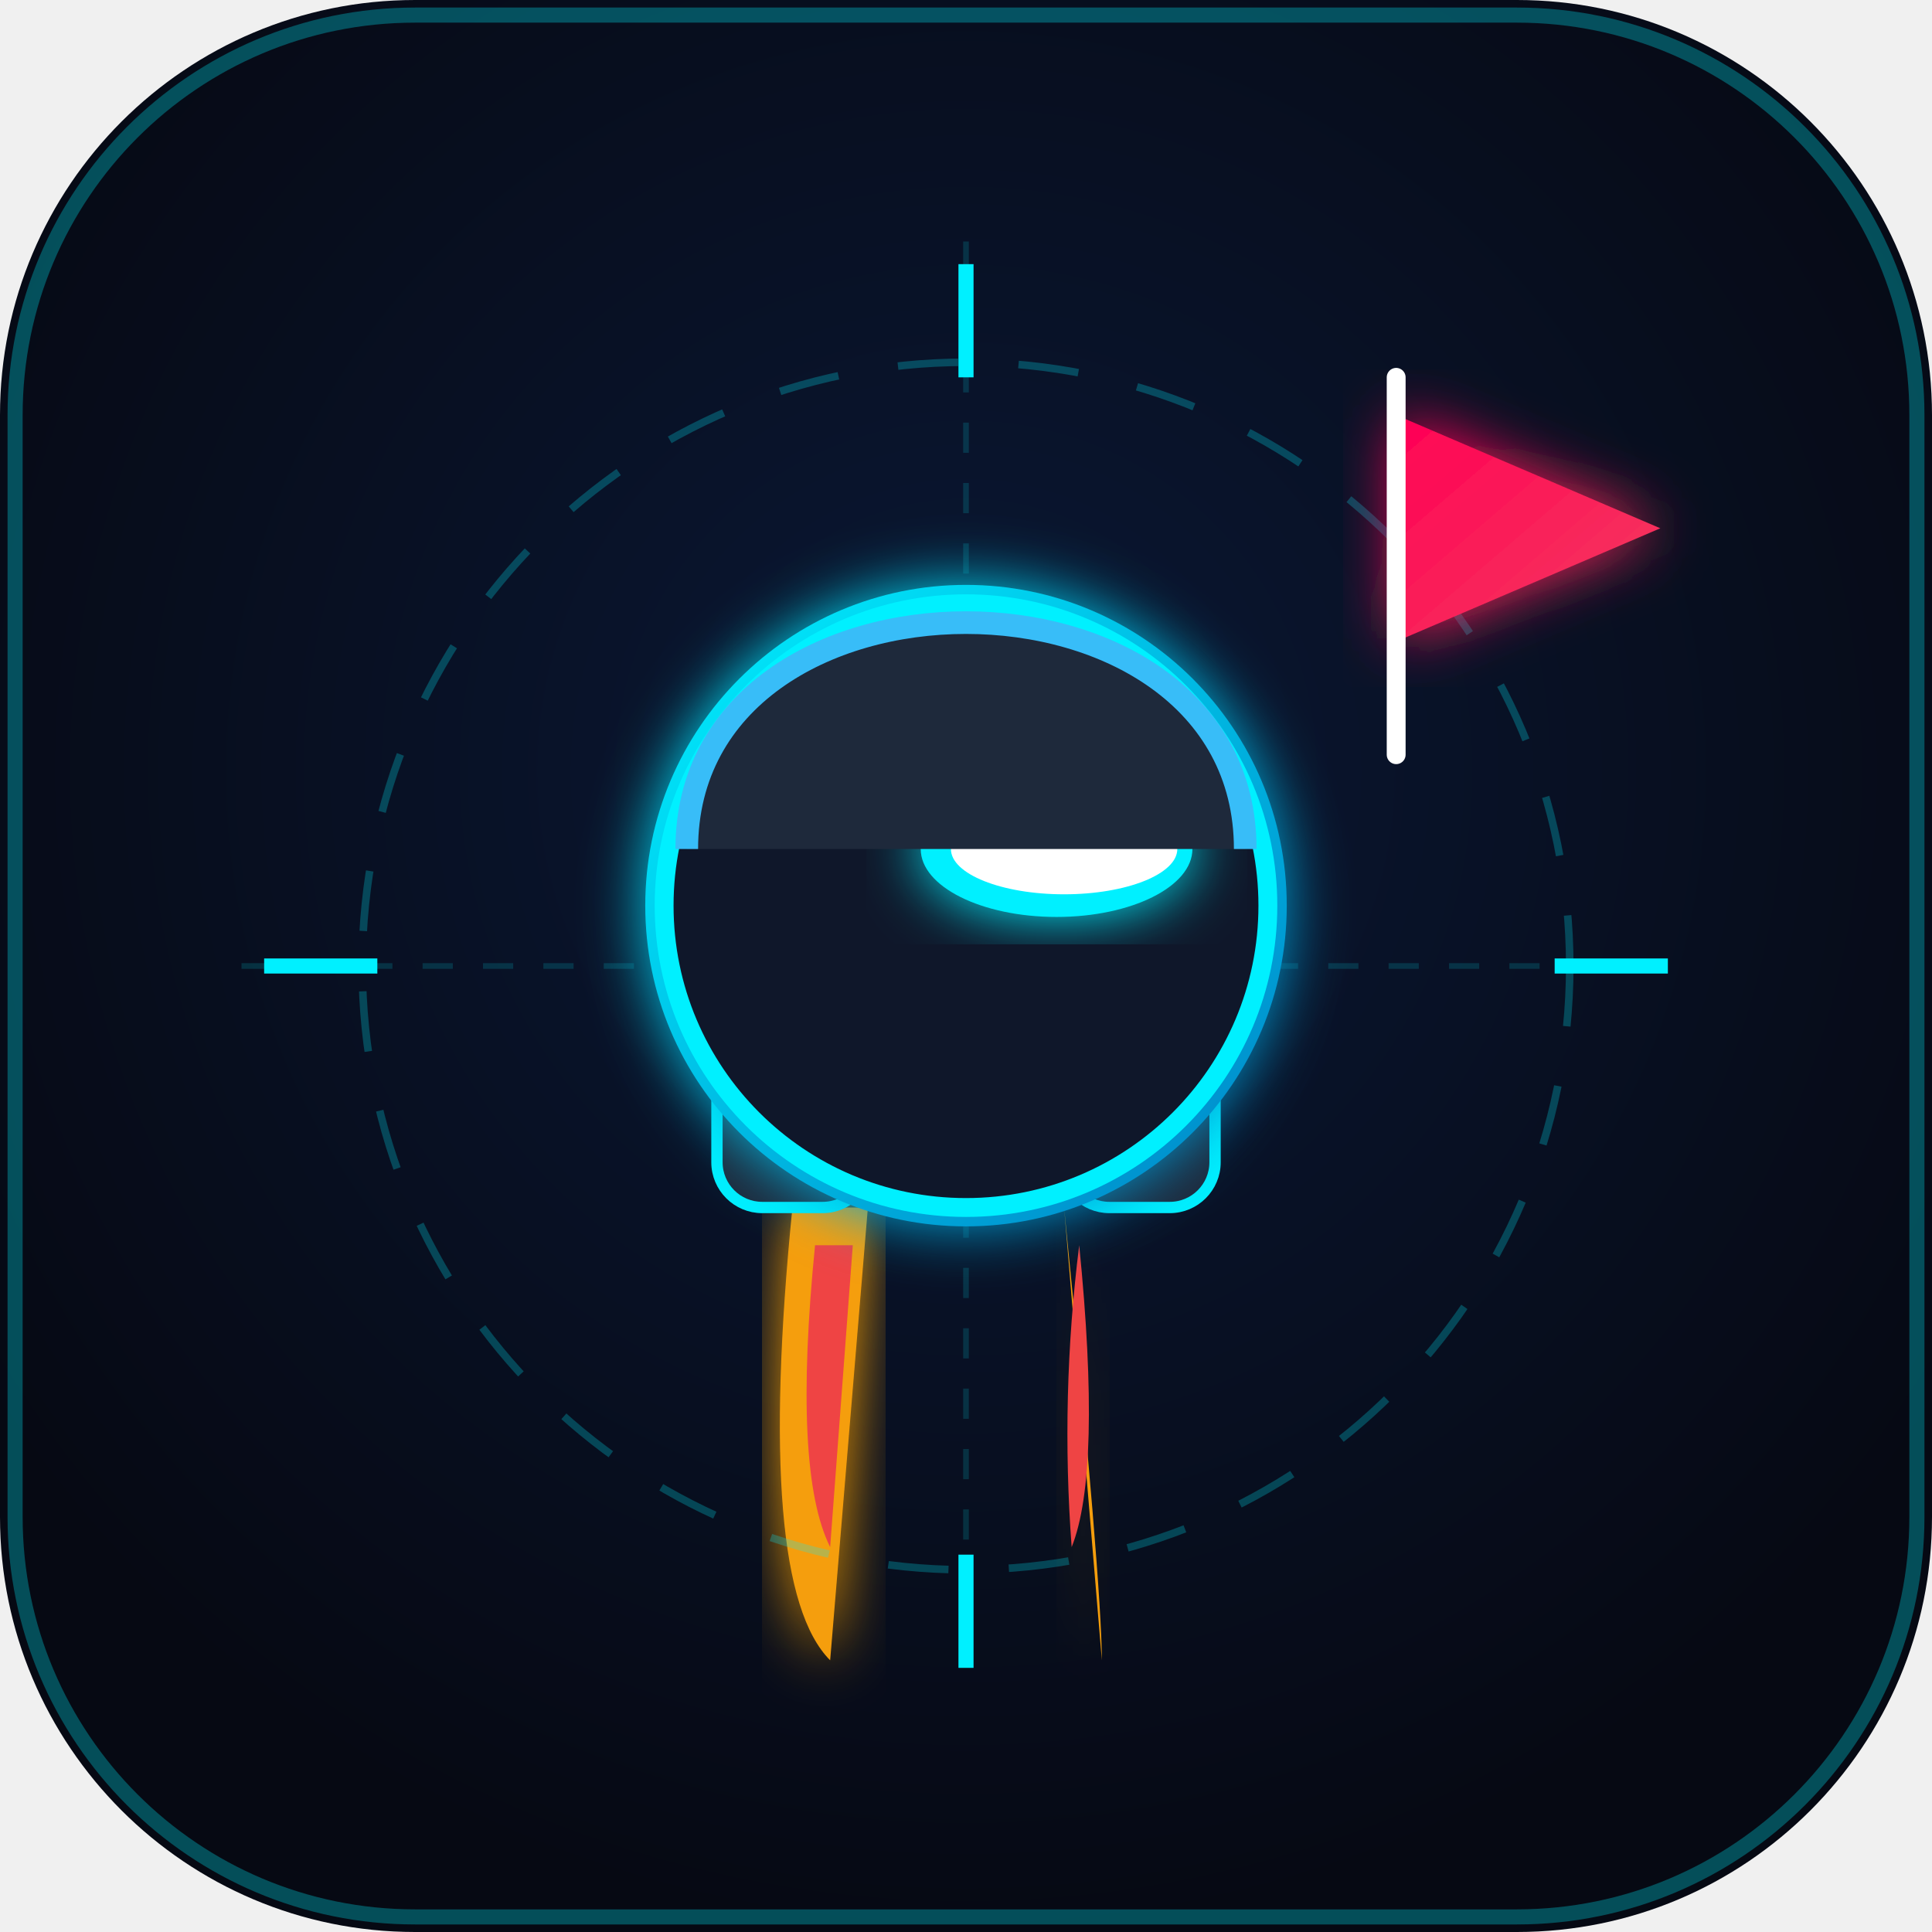
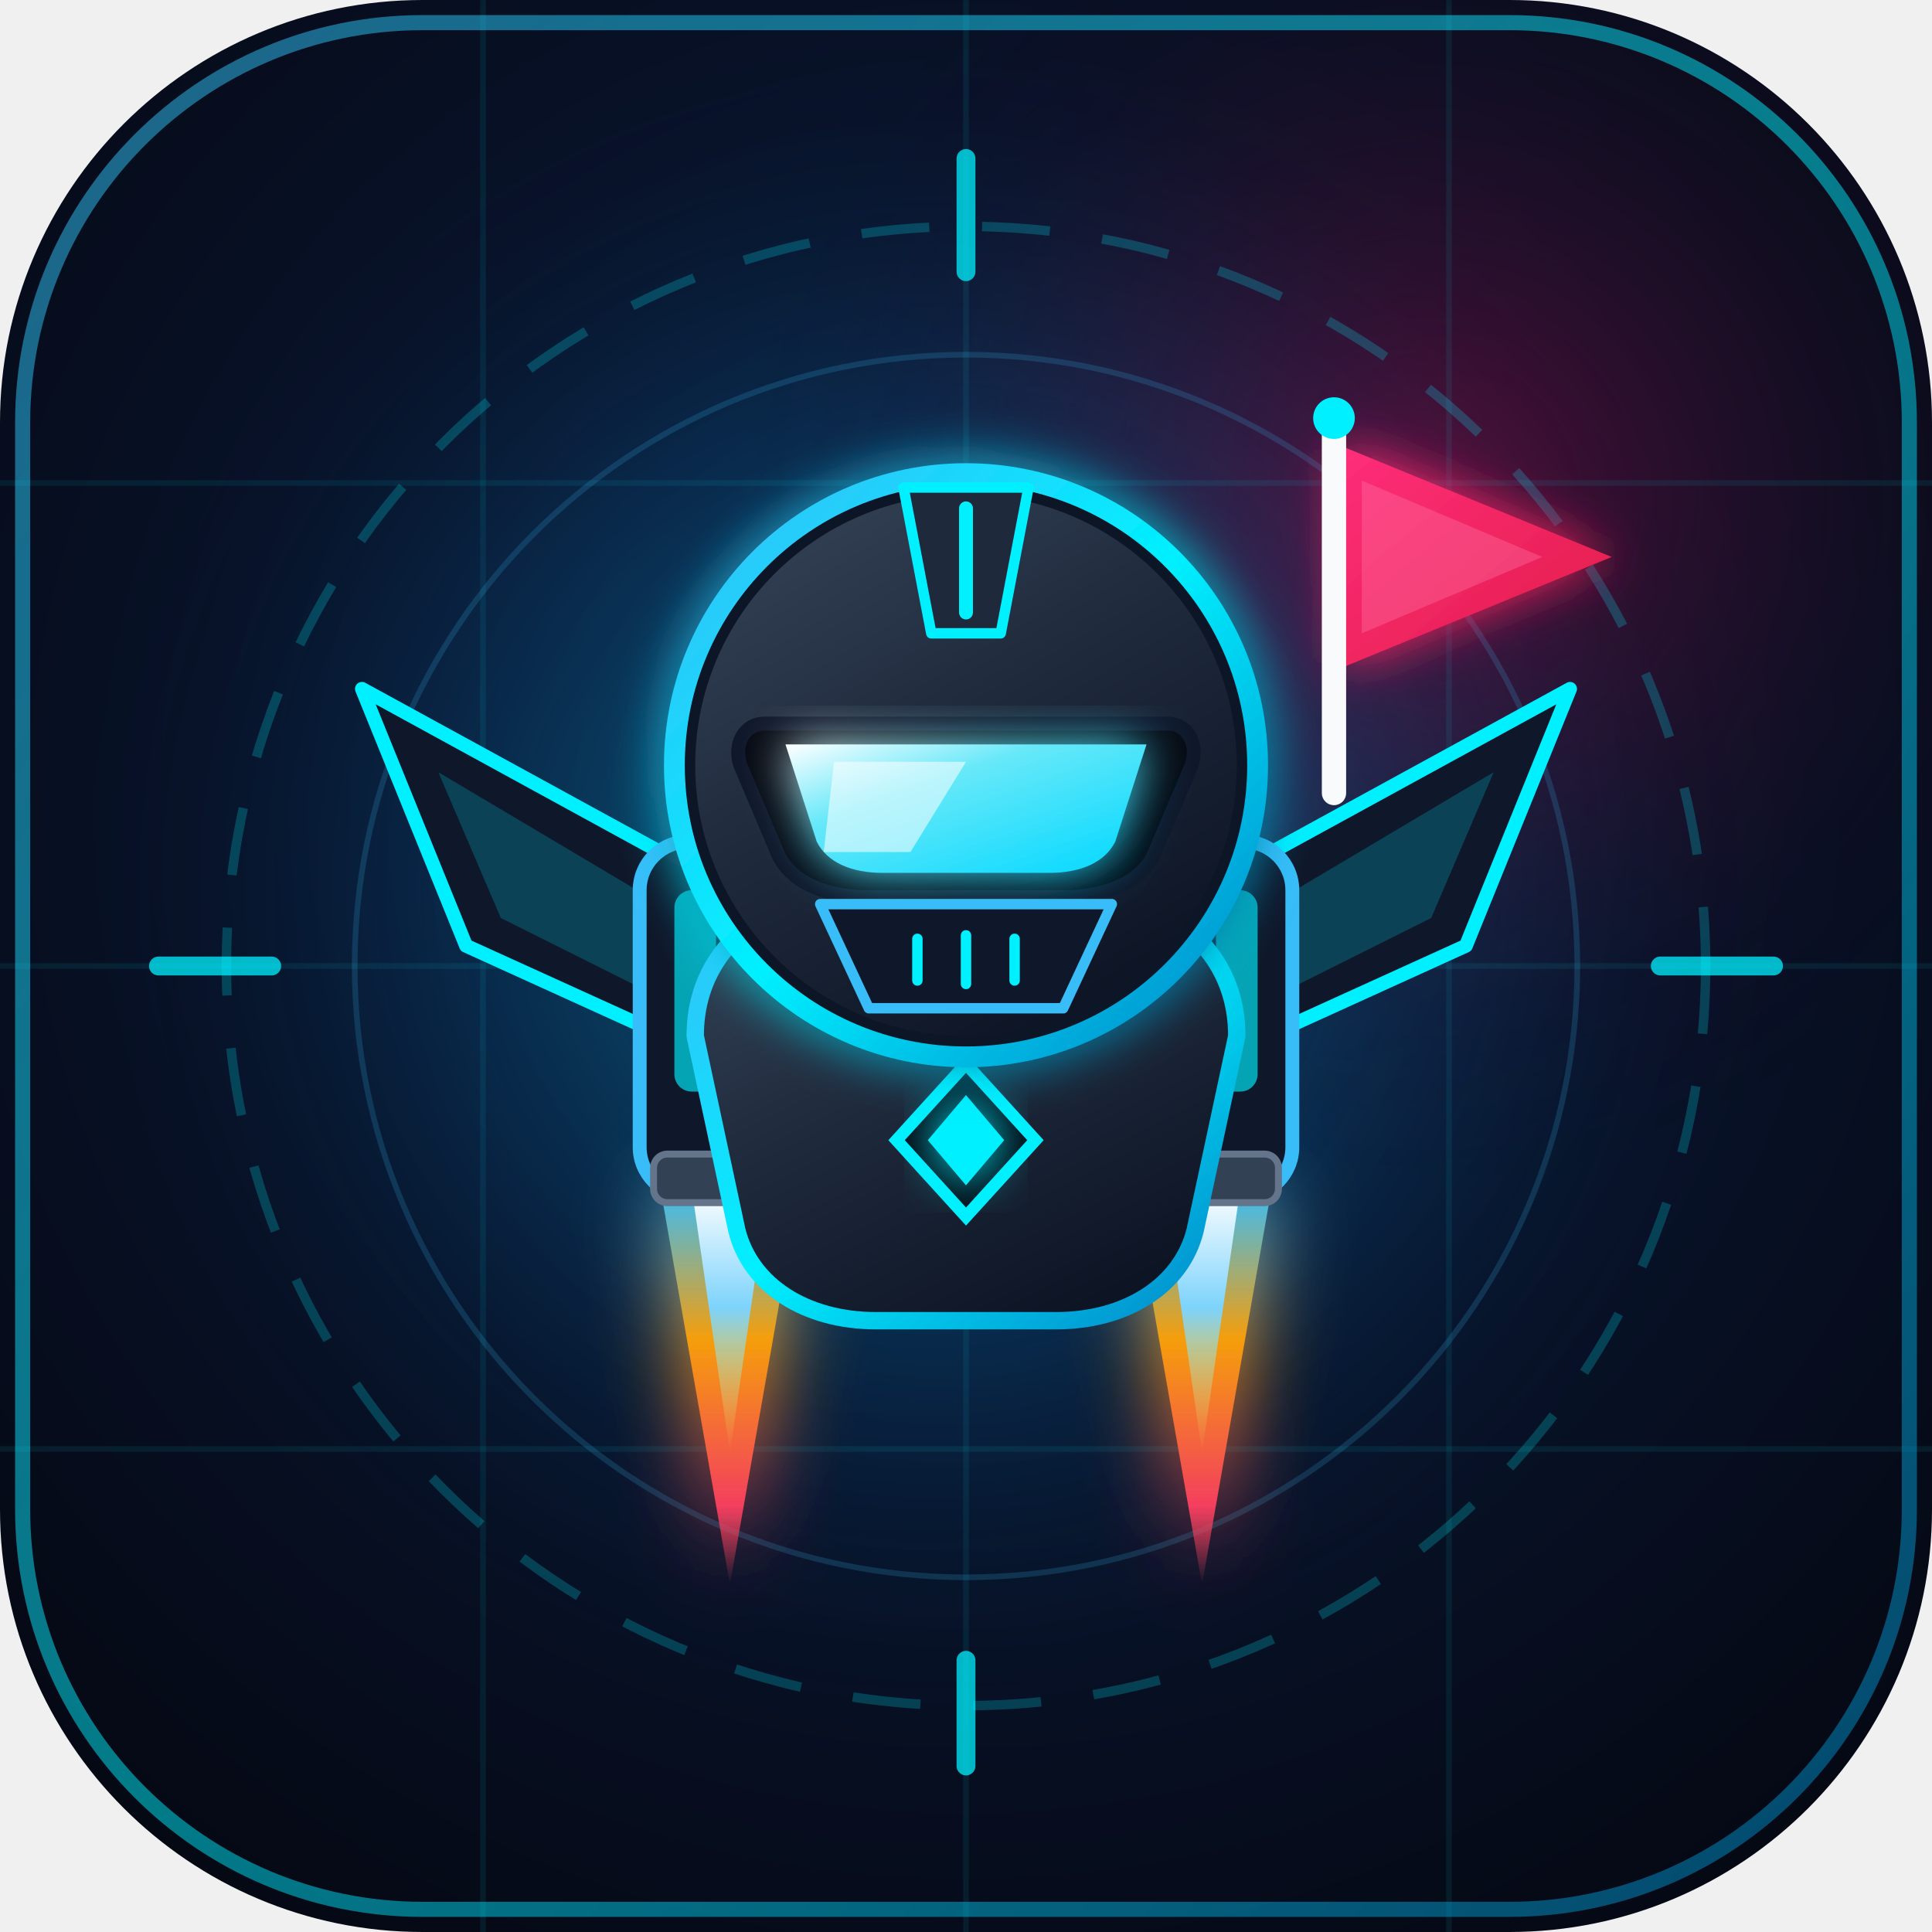
<svg xmlns="http://www.w3.org/2000/svg" viewBox="0 0 512 512" width="512" height="512">
  <defs>
-     <radialGradient id="bgGrad" cx="50%" cy="40%" r="60%">
-       <stop offset="0%" stop-color="#0a1835" />
-       <stop offset="100%" stop-color="#060913" />
+     <radialGradient id="spaceBg" cx="50%" cy="42%" r="70%">
+       <stop offset="0%" stop-color="#0f254a" />
+       <stop offset="52%" stop-color="#081229" />
+       <stop offset="100%" stop-color="#050812" />
    </radialGradient>
-     <linearGradient id="neonCyan" x1="0%" y1="0%" x2="100%" y2="100%">
-       <stop offset="0%" stop-color="#00f0ff" />
+     <radialGradient id="cyanAura" cx="48%" cy="46%" r="46%">
+       <stop offset="0%" stop-color="#00f0ff" stop-opacity="0.36" />
+       <stop offset="55%" stop-color="#0284c7" stop-opacity="0.14" />
+       <stop offset="100%" stop-color="#050812" stop-opacity="0" />
+     </radialGradient>
+     <radialGradient id="crimsonAura" cx="74%" cy="26%" r="36%">
+       <stop offset="0%" stop-color="#ff0055" stop-opacity="0.3" />
+       <stop offset="100%" stop-color="#050812" stop-opacity="0" />
+     </radialGradient>
+     <linearGradient id="armorGrad" x1="20%" y1="0%" x2="80%" y2="100%">
+       <stop offset="0%" stop-color="#334155" />
+       <stop offset="45%" stop-color="#1e293b" />
+       <stop offset="100%" stop-color="#0b1222" />
+     </linearGradient>
+     <linearGradient id="helmetHighlight" x1="0%" y1="0%" x2="100%" y2="100%">
+       <stop offset="0%" stop-color="#38bdf8" />
+       <stop offset="50%" stop-color="#00f0ff" />
      <stop offset="100%" stop-color="#0284c7" />
    </linearGradient>
-     <linearGradient id="neonRed" x1="0%" y1="0%" x2="100%" y2="100%">
-       <stop offset="0%" stop-color="#ff0055" />
-       <stop offset="100%" stop-color="#f43f5e" />
+     <linearGradient id="visorGrad" x1="0%" y1="0%" x2="100%" y2="100%">
+       <stop offset="0%" stop-color="#ffffff" />
+       <stop offset="35%" stop-color="#67e8f9" />
+       <stop offset="100%" stop-color="#00d8ff" />
    </linearGradient>
-     <filter id="glow" x="-20%" y="-20%" width="140%" height="140%">
-       <feGaussianBlur stdDeviation="8" result="blur" />
-       <feComposite in="SourceGraphic" in2="blur" operator="over" />
+     <linearGradient id="flagGrad" x1="0%" y1="0%" x2="100%" y2="100%">
+       <stop offset="0%" stop-color="#ff2e7a" />
+       <stop offset="100%" stop-color="#e11d48" />
+     </linearGradient>
+     <linearGradient id="flameOuter" x1="50%" y1="0%" x2="50%" y2="100%">
+       <stop offset="0%" stop-color="#38bdf8" />
+       <stop offset="38%" stop-color="#f59e0b" />
+       <stop offset="80%" stop-color="#f43f5e" />
+       <stop offset="100%" stop-color="#f43f5e" stop-opacity="0" />
+     </linearGradient>
+     <linearGradient id="flameCore" x1="50%" y1="0%" x2="50%" y2="100%">
+       <stop offset="0%" stop-color="#ffffff" />
+       <stop offset="45%" stop-color="#7dd3fc" />
+       <stop offset="100%" stop-color="#fde047" stop-opacity="0" />
+     </linearGradient>
+     <clipPath id="squircleClip">
+       <rect width="512" height="512" rx="112" />
+     </clipPath>
+     <filter id="neonGlow" x="-30%" y="-30%" width="160%" height="160%">
+       <feGaussianBlur stdDeviation="7" result="blur" />
+       <feMerge>
+         <feMergeNode in="blur" />
+         <feMergeNode in="SourceGraphic" />
+       </feMerge>
+     </filter>
+     <filter id="softGlow" x="-40%" y="-40%" width="180%" height="180%">
+       <feGaussianBlur stdDeviation="12" result="blur" />
+       <feMerge>
+         <feMergeNode in="blur" />
+         <feMergeNode in="SourceGraphic" />
+       </feMerge>
    </filter>
  </defs>
-   <rect width="512" height="512" rx="110" fill="url(#bgGrad)" />
-   <rect width="504" height="504" x="4" y="4" rx="106" fill="none" stroke="#00f0ff" stroke-width="4" stroke-opacity="0.3" />
-   <path d="M64 256 H448 M256 64 V448" stroke="#00f0ff" stroke-width="1.5" stroke-opacity="0.15" stroke-dasharray="8 8" />
-   <path d="M210 320 Q200 420 220 440 Q225 380 230 320 Z" fill="#f59e0b" filter="url(#glow)" />
-   <path d="M282 320 Q292 420 292 440 Q287 380 282 320 Z" fill="#f59e0b" filter="url(#glow)" />
-   <path d="M216 330 Q210 390 220 410 Q223 370 226 330 Z" fill="#ef4444" />
-   <path d="M286 330 Q292 390 284 410 Q281 370 286 330 Z" fill="#ef4444" />
-   <rect x="190" y="190" width="40" height="130" rx="12" fill="#1e293b" stroke="#00f0ff" stroke-width="3" />
-   <rect x="282" y="190" width="40" height="130" rx="12" fill="#1e293b" stroke="#00f0ff" stroke-width="3" />
-   <circle cx="256" cy="240" r="85" fill="url(#neonCyan)" filter="url(#glow)" />
-   <circle cx="256" cy="240" r="80" fill="#0f172a" stroke="#00f0ff" stroke-width="5" />
-   <ellipse cx="280" cy="225" rx="36" ry="18" fill="#00f0ff" filter="url(#glow)" />
-   <ellipse cx="282" cy="225" rx="30" ry="12" fill="#ffffff" />
-   <path d="M182 225 C182 145 330 145 330 225" fill="#1e293b" stroke="#38bdf8" stroke-width="6" />
-   <circle cx="256" cy="256" r="160" fill="none" stroke="#00f0ff" stroke-width="2" stroke-opacity="0.25" stroke-dasharray="16 16" />
-   <path d="M256 70 V100 M256 412 V442 M70 256 H100 M412 256 H442" stroke="#00f0ff" stroke-width="4" />
-   <polygon points="370,110 440,140 370,170" fill="url(#neonRed)" filter="url(#glow)" />
-   <line x1="370" y1="100" x2="370" y2="200" stroke="#ffffff" stroke-width="5" stroke-linecap="round" />
+   <g clip-path="url(#squircleClip)">
+     <rect width="512" height="512" fill="url(#spaceBg)" />
+     <rect width="512" height="512" fill="url(#cyanAura)" />
+     <rect width="512" height="512" fill="url(#crimsonAura)" />
+     <g stroke="#00f0ff" stroke-opacity="0.08" stroke-width="1.5">
+       <line x1="0" y1="128" x2="512" y2="128" />
+       <line x1="0" y1="256" x2="512" y2="256" />
+       <line x1="0" y1="384" x2="512" y2="384" />
+       <line x1="128" y1="0" x2="128" y2="512" />
+       <line x1="256" y1="0" x2="256" y2="512" />
+       <line x1="384" y1="0" x2="384" y2="512" />
+     </g>
+     <circle cx="256" cy="256" r="196" fill="none" stroke="#00f0ff" stroke-width="2.5" stroke-opacity="0.22" stroke-dasharray="18 14" />
+     <circle cx="256" cy="256" r="162" fill="none" stroke="#38bdf8" stroke-width="1.5" stroke-opacity="0.18" />
+     <g stroke="#00f0ff" stroke-width="5" stroke-linecap="round" opacity="0.75">
+       <line x1="256" y1="42" x2="256" y2="72" />
+       <line x1="256" y1="440" x2="256" y2="468" />
+       <line x1="42" y1="256" x2="72" y2="256" />
+       <line x1="440" y1="256" x2="470" y2="256" />
+     </g>
+     <g transform="translate(256 258) scale(0.92) translate(-256 -256)">
+       <path d="M188 232 L82 174 L112 248 L178 278 Z" fill="#0f172a" stroke="#00f0ff" stroke-width="4" stroke-linejoin="round" />
+       <path d="M168 236 L104 198 L122 240 L166 262 Z" fill="#00f0ff" fill-opacity="0.2" />
+       <path d="M324 232 L430 174 L400 248 L334 278 Z" fill="#0f172a" stroke="#00f0ff" stroke-width="4" stroke-linejoin="round" />
+       <path d="M344 236 L408 198 L390 240 L346 262 Z" fill="#00f0ff" fill-opacity="0.2" />
+       <g filter="url(#softGlow)">
+         <path d="M168 318 L208 318 L188 432 Z" fill="url(#flameOuter)" />
+         <path d="M304 318 L344 318 L324 432 Z" fill="url(#flameOuter)" />
+       </g>
+       <path d="M177 318 L199 318 L188 394 Z" fill="url(#flameCore)" />
+       <path d="M313 318 L335 318 L324 394 Z" fill="url(#flameCore)" />
+       <rect x="162" y="218" width="52" height="102" rx="14" fill="#0f172a" stroke="#38bdf8" stroke-width="4" />
+       <rect x="172" y="232" width="12" height="58" rx="5" fill="#00f0ff" fill-opacity="0.65" />
+       <rect x="166" y="308" width="44" height="14" rx="4" fill="#334155" stroke="#64748b" stroke-width="2" />
+       <rect x="298" y="218" width="52" height="102" rx="14" fill="#0f172a" stroke="#38bdf8" stroke-width="4" />
+       <rect x="328" y="232" width="12" height="58" rx="5" fill="#00f0ff" fill-opacity="0.65" />
+       <rect x="302" y="308" width="44" height="14" rx="4" fill="#334155" stroke="#64748b" stroke-width="2" />
+       <path d="M178 274 C178 242 210 226 256 226 C302 226 334 242 334 274 L322 330 C318 346 302 356 282 356 L230 356 C210 356 194 346 190 330 Z" fill="url(#armorGrad)" stroke="url(#helmetHighlight)" stroke-width="5" stroke-linejoin="round" />
+       <polygon points="256,282 276,304 256,326 236,304" fill="#060913" stroke="#00f0ff" stroke-width="3.5" />
+       <polygon points="256,291 267,304 256,317 245,304" fill="#00f0ff" filter="url(#neonGlow)" />
+       <circle cx="256" cy="196" r="84" fill="#0b1326" stroke="url(#helmetHighlight)" stroke-width="6" filter="url(#neonGlow)" />
+       <circle cx="256" cy="196" r="78" fill="url(#armorGrad)" />
+       <path d="M238 116 L274 116 L266 158 L246 158 Z" fill="#1e293b" stroke="#00f0ff" stroke-width="3" stroke-linejoin="round" />
+       <line x1="256" y1="122" x2="256" y2="152" stroke="#00f0ff" stroke-width="4" stroke-linecap="round" />
+       <path d="M198 184 L314 184 C320 184 323 190 321 196 L310 222 C306 230 296 234 284 234 L228 234 C216 234 206 230 202 222 L191 196 C189 190 192 184 198 184 Z" fill="#060913" stroke="#0f172a" stroke-width="4" />
+       <path d="M204 190 L308 190 L299 218 C296 224 289 227 280 227 L232 227 C223 227 216 224 213 218 Z" fill="url(#visorGrad)" filter="url(#neonGlow)" />
+       <polygon points="218,195 256,195 240,221 215,221" fill="#ffffff" fill-opacity="0.55" />
+       <path d="M214 236 L298 236 L284 266 L228 266 Z" fill="#0f172a" stroke="#38bdf8" stroke-width="3" stroke-linejoin="round" />
+       <line x1="242" y1="246" x2="242" y2="258" stroke="#00f0ff" stroke-width="3" stroke-linecap="round" />
+       <line x1="256" y1="245" x2="256" y2="259" stroke="#00f0ff" stroke-width="3" stroke-linecap="round" />
+       <line x1="270" y1="246" x2="270" y2="258" stroke="#00f0ff" stroke-width="3" stroke-linecap="round" />
+       <g transform="translate(358, 92)">
+         <path d="M6 12 L84 44 L6 76 Z" fill="url(#flagGrad)" filter="url(#neonGlow)" />
+         <path d="M12 22 L64 44 L12 66 Z" fill="#ff7aa8" fill-opacity="0.35" />
+         <line x1="4" y1="4" x2="4" y2="112" stroke="#f8fafc" stroke-width="7" stroke-linecap="round" />
+         <circle cx="4" cy="4" r="6" fill="#00f0ff" />
+       </g>
+     </g>
+     <rect x="6" y="6" width="500" height="500" rx="106" fill="none" stroke="url(#helmetHighlight)" stroke-width="4" stroke-opacity="0.5" />
+   </g>
</svg>
